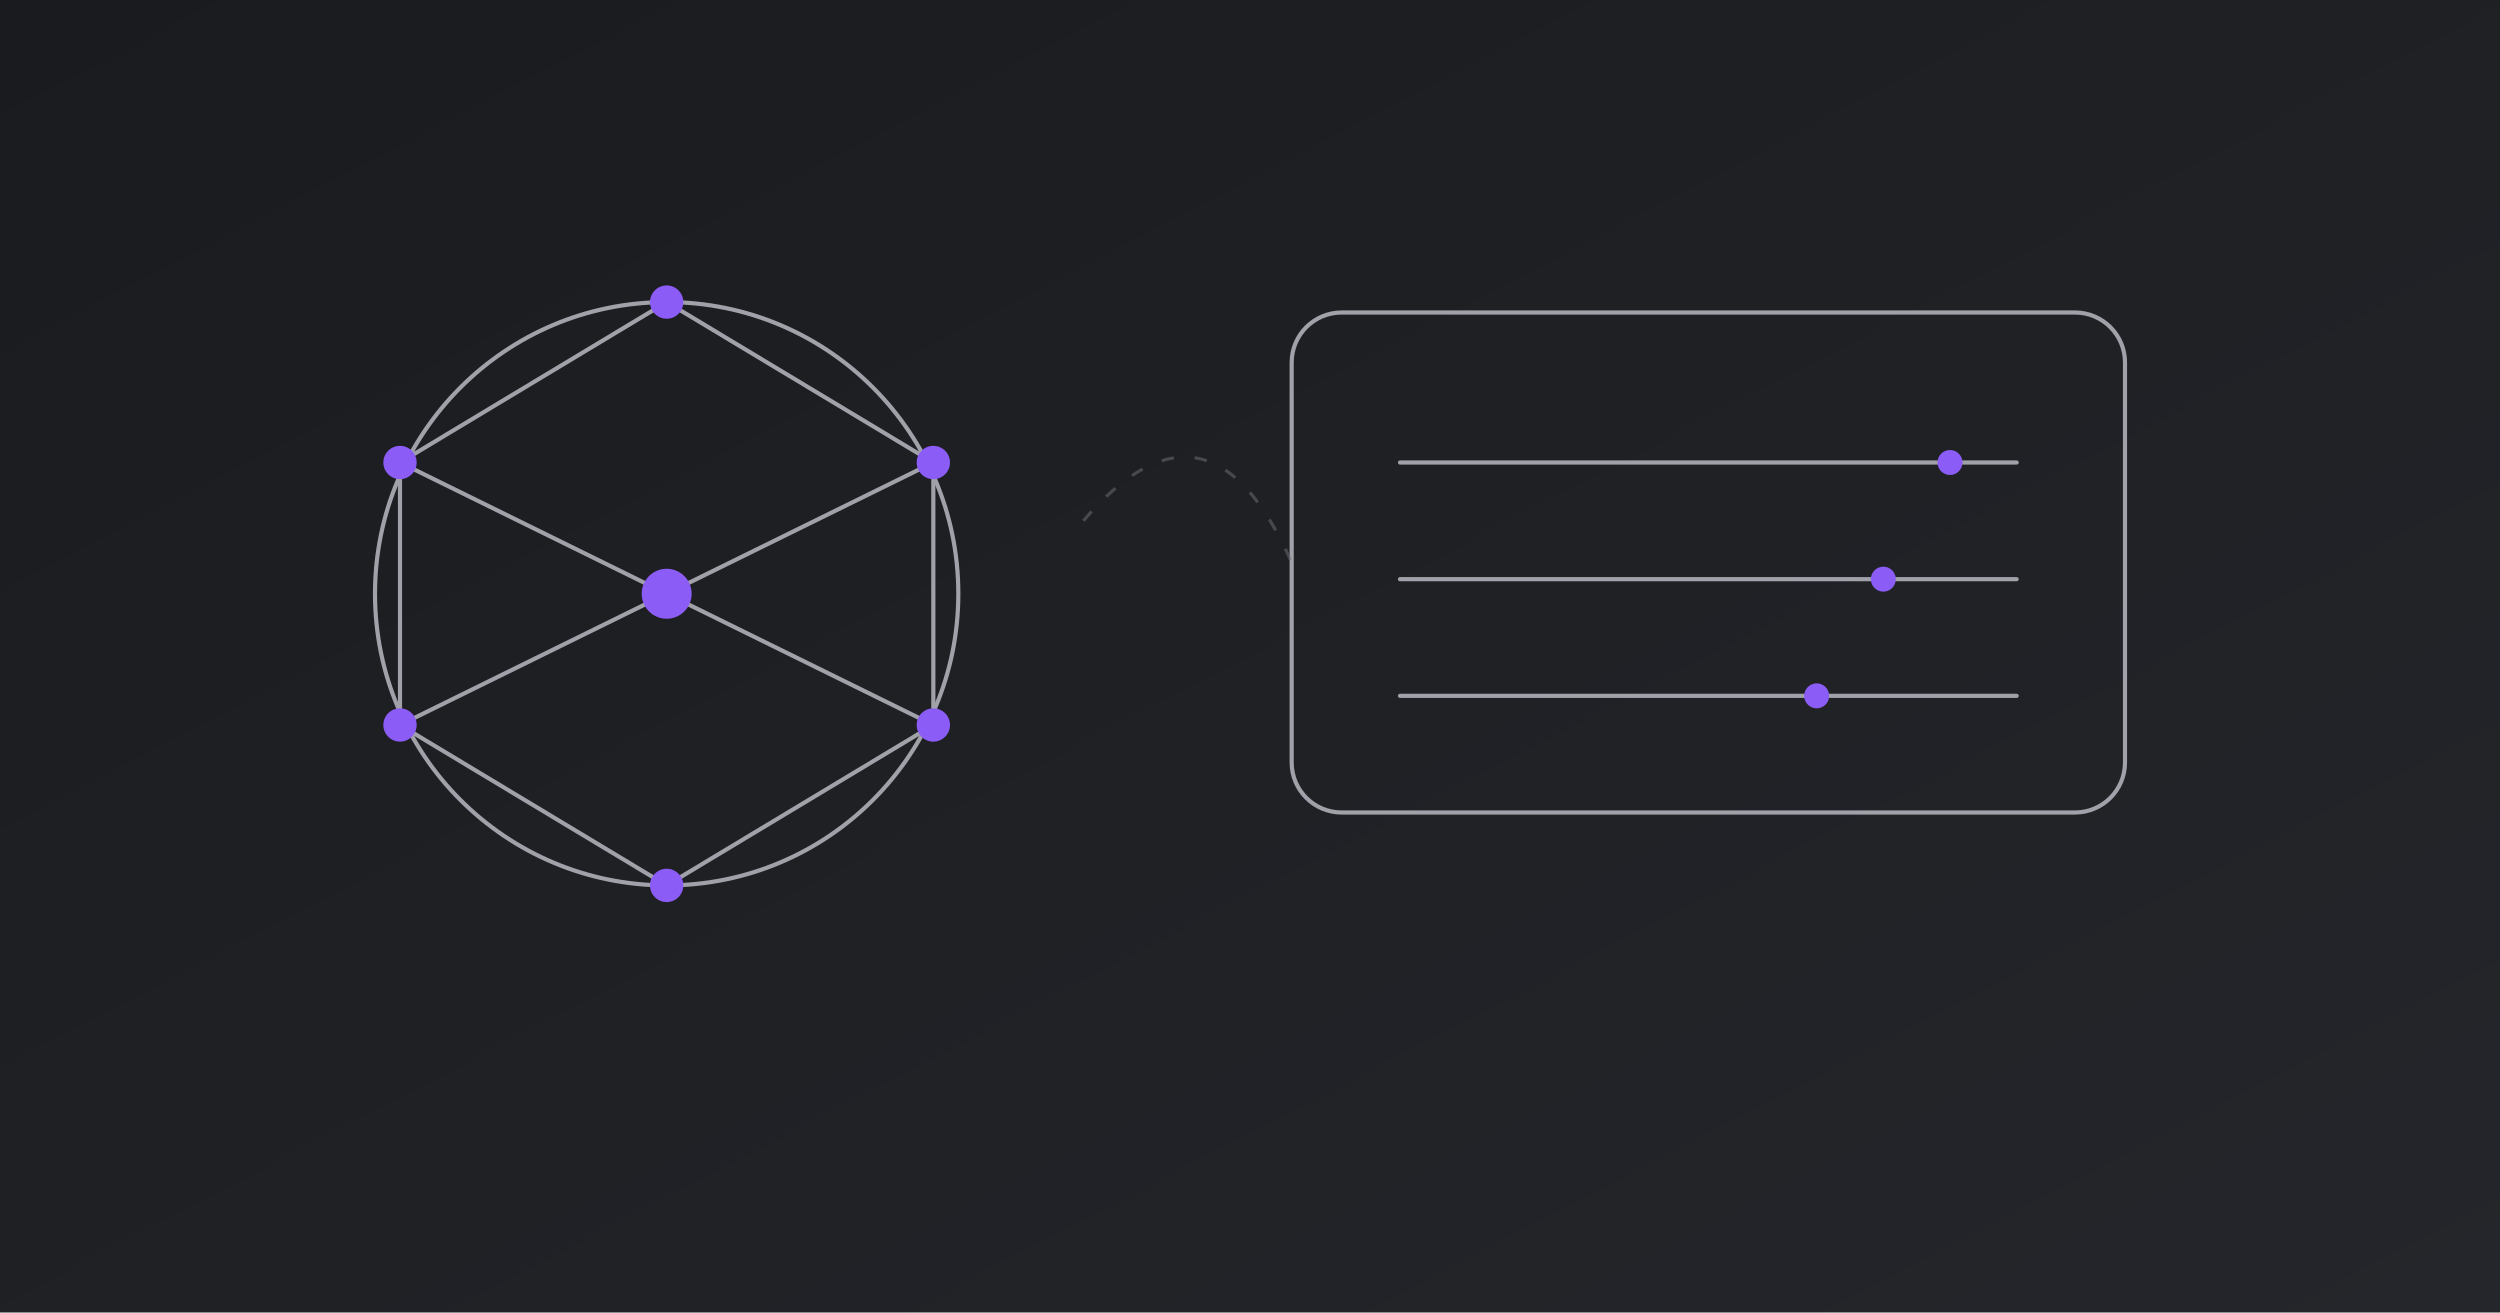
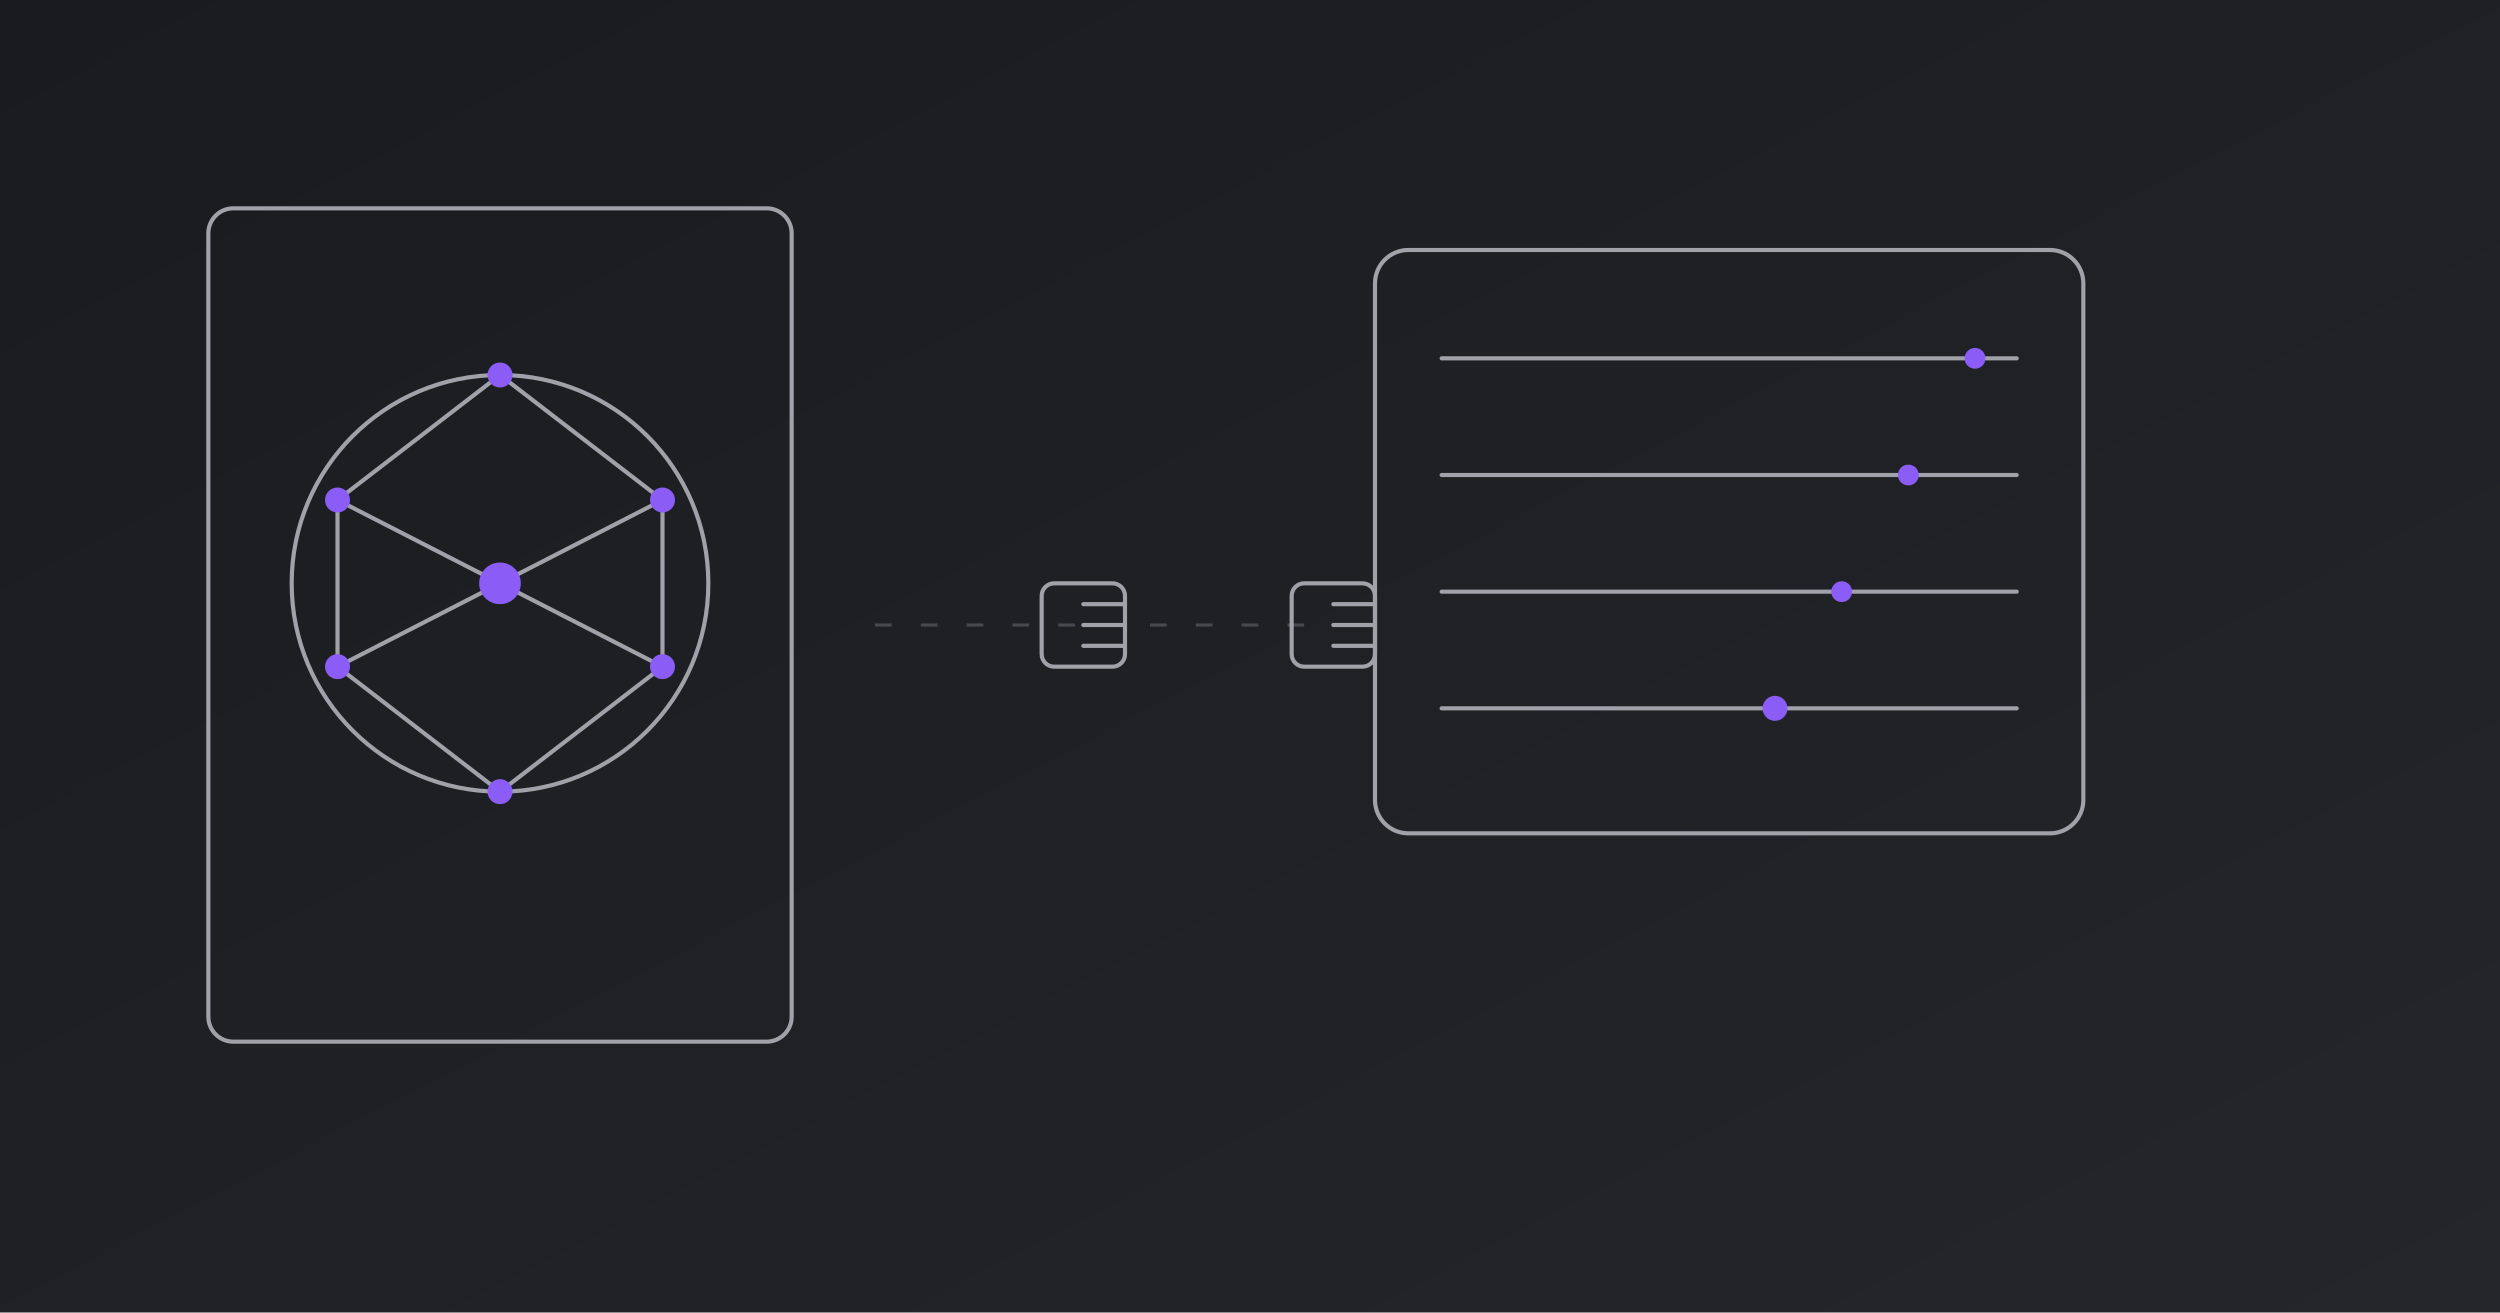
<svg xmlns="http://www.w3.org/2000/svg" width="1200" height="630" viewBox="0 0 1200 630" role="img" aria-labelledby="t d">
  <defs>
    <linearGradient id="bg" x1="0" y1="0" x2="1" y2="1">
      <stop offset="0" stop-color="#1a1b1e" />
      <stop offset="1" stop-color="#25262b" />
    </linearGradient>
    <style>
      .line { stroke: #a1a1aa; stroke-width: 2; fill: none; stroke-linecap: round; stroke-linejoin: round; }
      .accent { fill: #8b5cf6; }
      .dim { stroke: #71717a; stroke-width: 1.5; fill: none; opacity: 0.5; }
    </style>
  </defs>
  <rect width="1200" height="630" fill="url(#bg)" />
-   <g transform="translate(120 90)">
-     <circle class="line" cx="200" cy="195" r="140" />
-     <path class="line" d="M200 55 L328 132 L328 258 L200 335 L72 258 L72 132 Z" />
-     <path class="line" d="M72 132 L200 195 L328 132 M328 258 L200 195 L72 258" />
-     <circle class="accent" cx="200" cy="55" r="8" />
-     <circle class="accent" cx="328" cy="132" r="8" />
-     <circle class="accent" cx="328" cy="258" r="8" />
-     <circle class="accent" cx="200" cy="335" r="8" />
-     <circle class="accent" cx="72" cy="258" r="8" />
-     <circle class="accent" cx="72" cy="132" r="8" />
-     <circle class="accent" cx="200" cy="195" r="12">
-       <animate attributeName="r" values="10;14;10" dur="2.4s" repeatCount="indefinite" />
+   <g transform="translate(100 100)">
+     <rect class="line" x="0" y="0" width="280" height="400" rx="12" />
+     <circle class="line" cx="140" cy="180" r="100" />
+     <path class="line" d="M140 80 L218 140 L218 220 L140 280 L62 220 L62 140 Z" />
+     <path class="line" d="M62 140 L140 180 L218 140 M218 220 L140 180 L62 220" />
+     <circle class="accent" cx="140" cy="80" r="6" />
+     <circle class="accent" cx="218" cy="140" r="6" />
+     <circle class="accent" cx="218" cy="220" r="6" />
+     <circle class="accent" cx="140" cy="280" r="6" />
+     <circle class="accent" cx="62" cy="220" r="6" />
+     <circle class="accent" cx="62" cy="140" r="6" />
+     <circle class="accent" cx="140" cy="180" r="10">
+       <animate attributeName="r" values="8;12;8" dur="2.4s" repeatCount="indefinite" />
      <animate attributeName="opacity" values="0.85;1;0.85" dur="2.4s" repeatCount="indefinite" />
    </circle>
  </g>
-   <g transform="translate(620 150)">
-     <rect class="line" x="0" y="0" width="400" height="240" rx="24" />
-     <path class="line" d="M52 72h296M52 128h296M52 184h296" />
-     <circle class="accent" cx="316" cy="72" r="6" />
-     <circle class="accent" cx="284" cy="128" r="6" />
-     <circle class="accent" cx="252" cy="184" r="6" />
+   <g transform="translate(420 240)">
+     <path class="dim" d="M0 60H240" stroke-dasharray="8 14" stroke-dashoffset="0">
+       <animate attributeName="stroke-dashoffset" values="0;-80;0" keyTimes="0;0.3;1" dur="4s" repeatCount="indefinite" />
+     </path>
+     <rect class="line" x="80" y="40" width="40" height="40" rx="6" />
+     <rect class="line" x="200" y="40" width="40" height="40" rx="6" />
+     <path class="line" d="M100 50h20M100 60h20M100 70h20" stroke-width="1.5" />
+     <path class="line" d="M220 50h20M220 60h20M220 70h20" stroke-width="1.5" />
  </g>
-   <path class="dim" d="M520 250 Q580 180 620 270" stroke-dasharray="6 10">
-     <animate attributeName="stroke-dashoffset" values="0;-32" dur="3.5s" repeatCount="indefinite" />
-   </path>
+   <g transform="translate(660 120)">
+     <rect class="line" x="0" y="0" width="340" height="280" rx="16" />
+     <path class="line" d="M32 52h276M32 108h276M32 164h276M32 220h276" />
+     <circle class="accent" cx="288" cy="52" r="5" />
+     <circle class="accent" cx="256" cy="108" r="5" />
+     <circle class="accent" cx="224" cy="164" r="5" />
+     <circle class="accent" cx="192" cy="220" r="6">
+       <animate attributeName="opacity" values="0.8;1;0.8" dur="2s" repeatCount="indefinite" />
+     </circle>
+   </g>
</svg>
